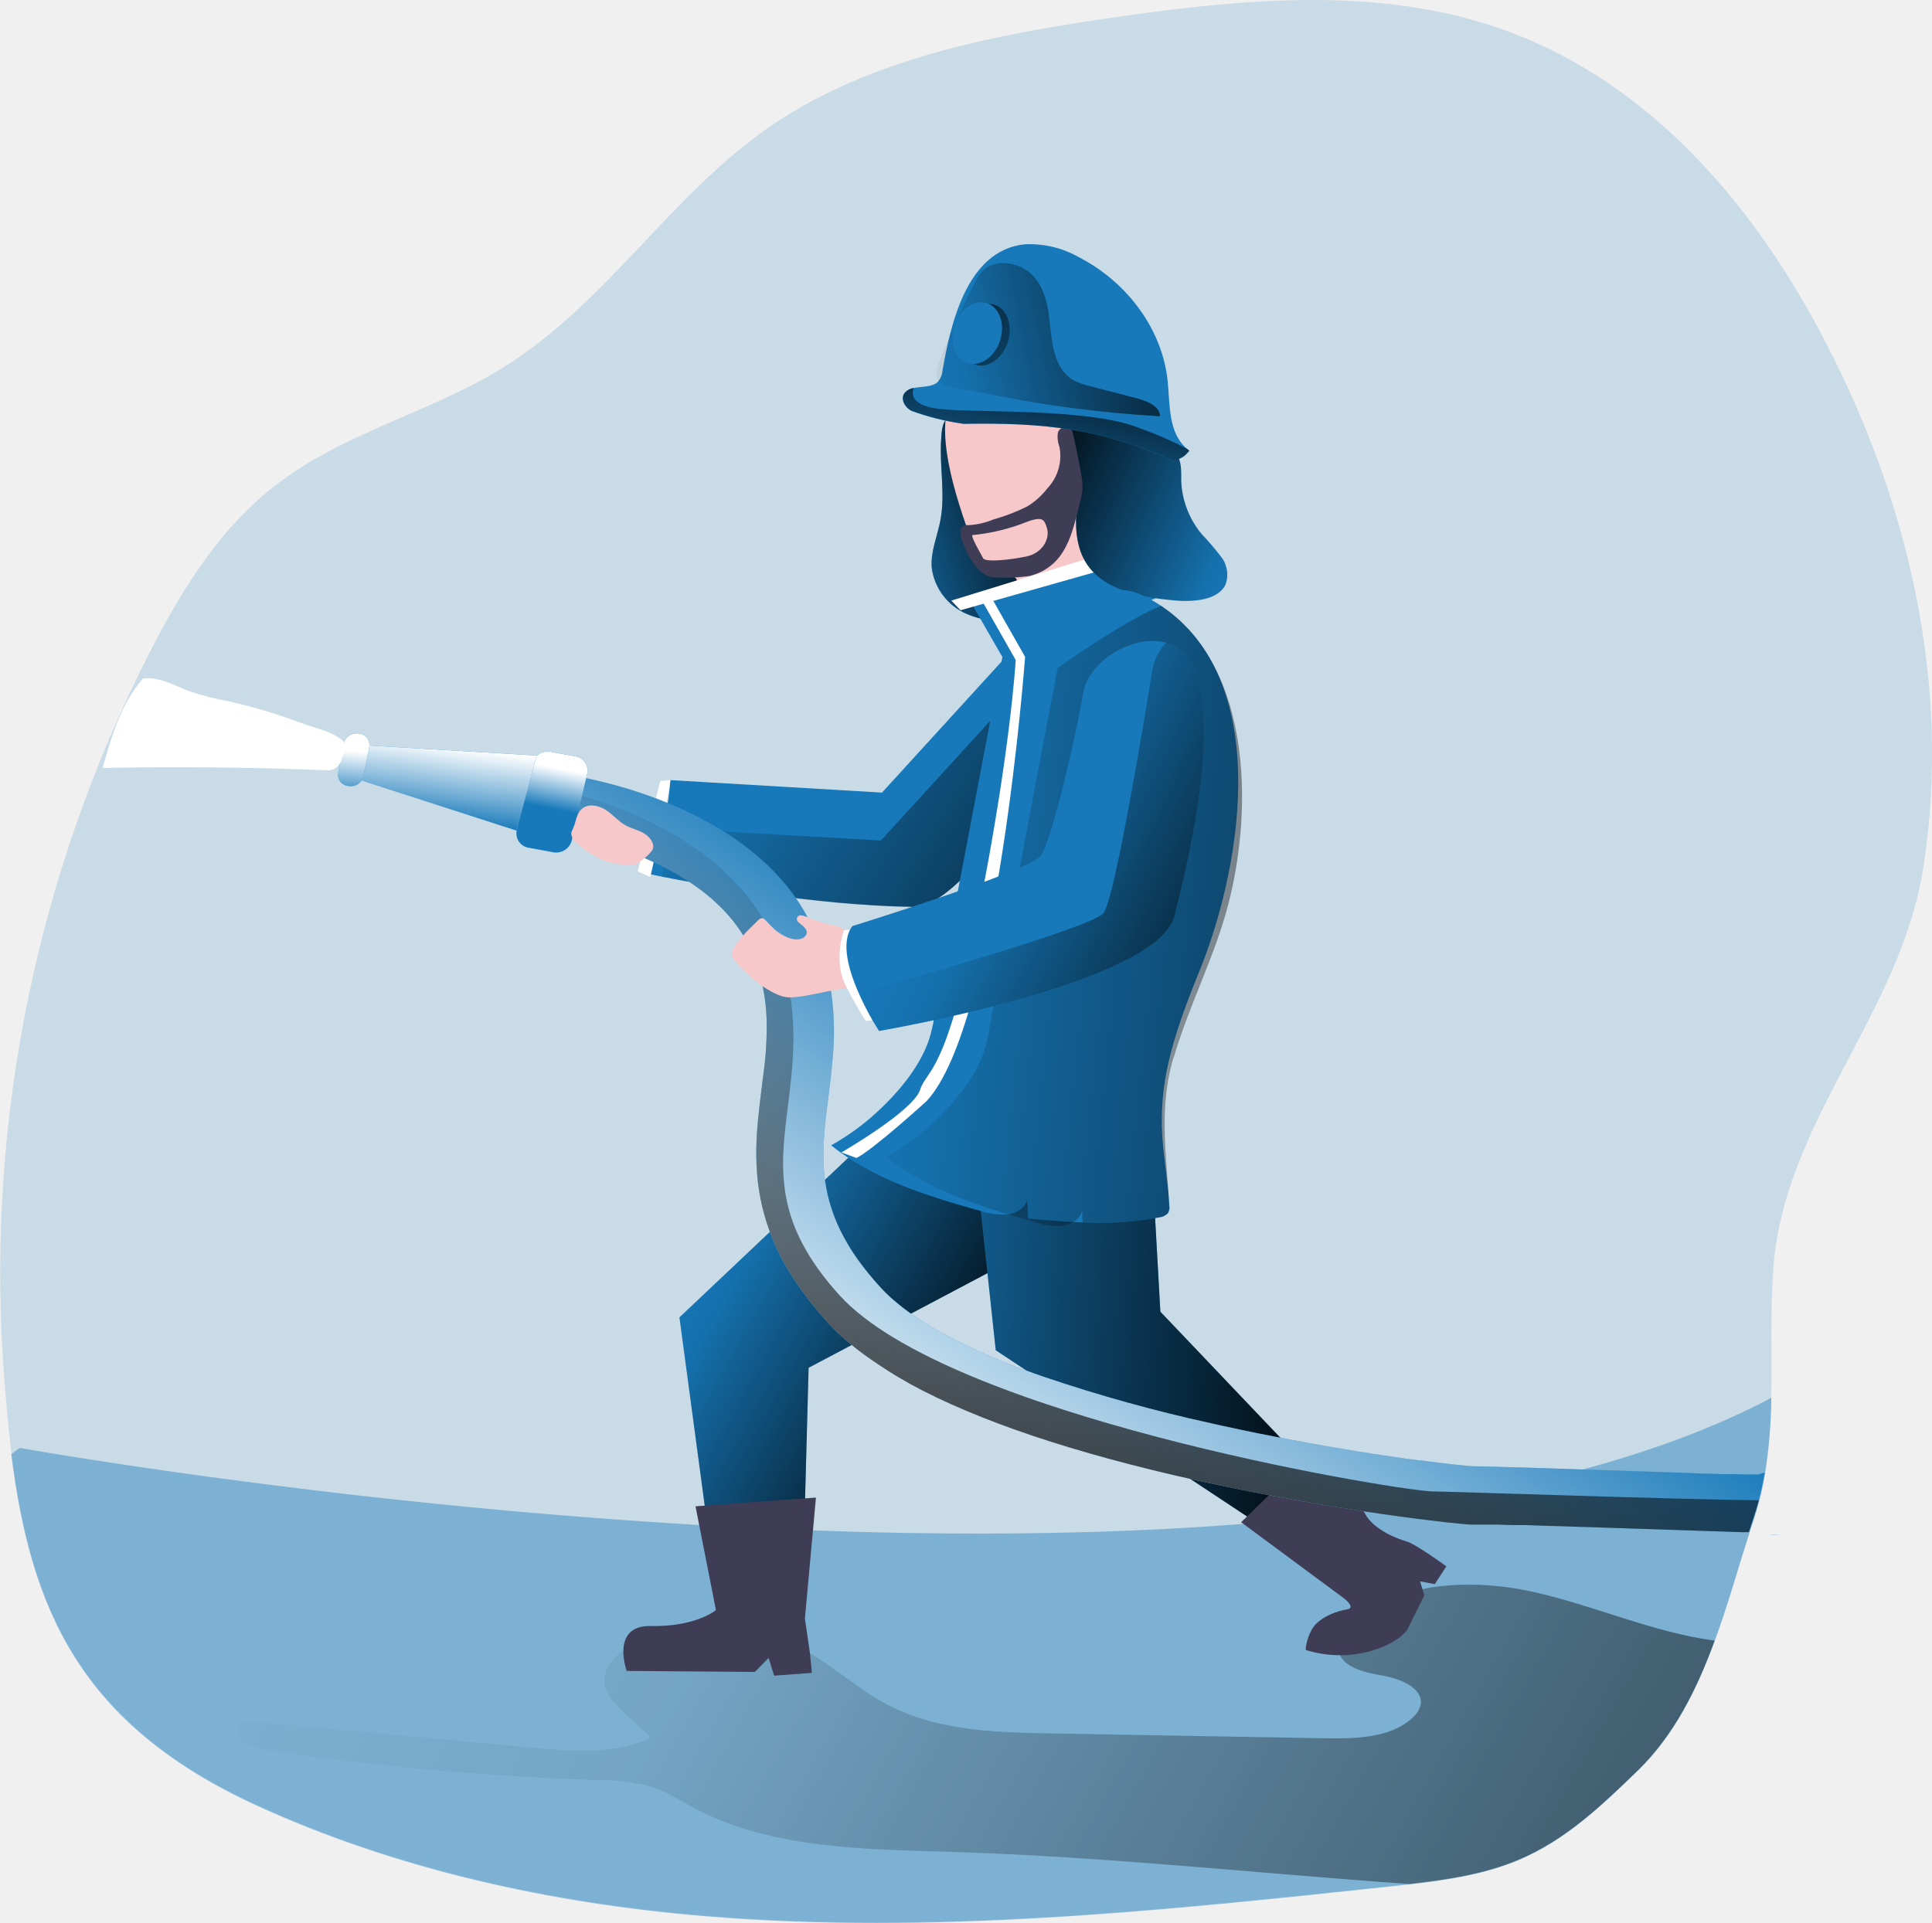
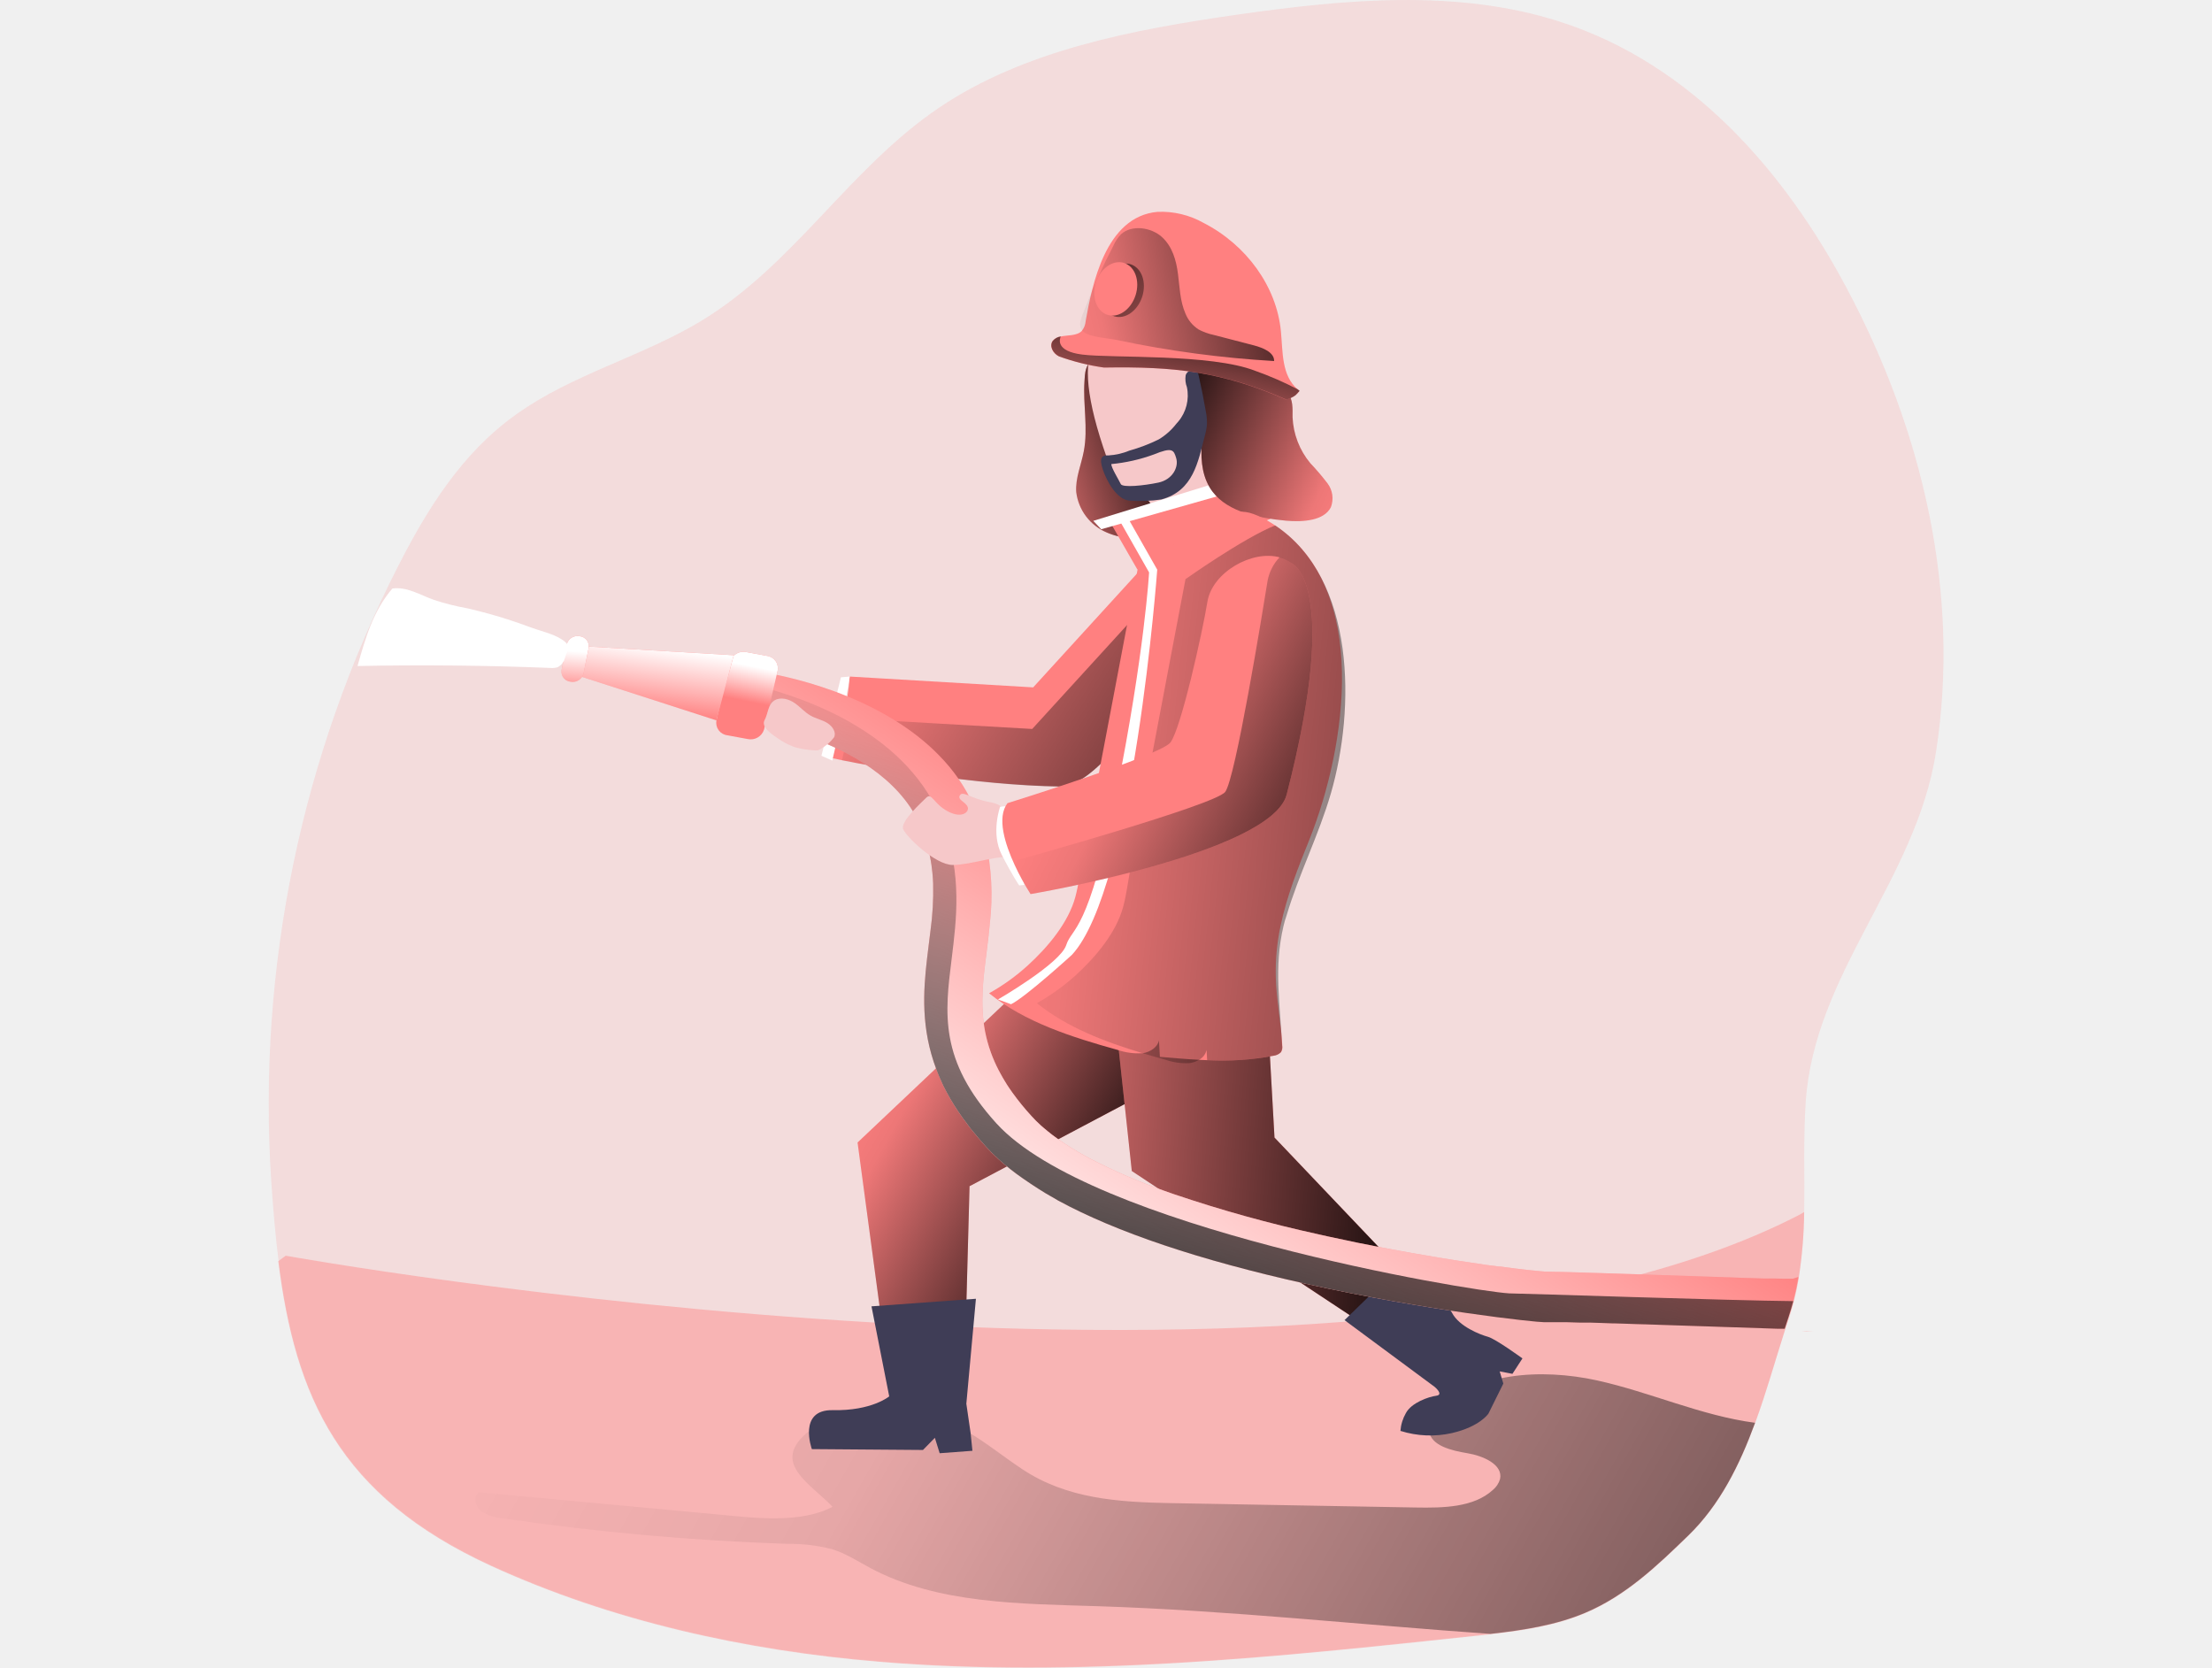
- <svg xmlns="http://www.w3.org/2000/svg" xmlns:xlink="http://www.w3.org/1999/xlink" id="Layer_1" data-name="Layer 1" viewBox="0 0 349.65 348.03">
+ <svg xmlns="http://www.w3.org/2000/svg" xmlns:xlink="http://www.w3.org/1999/xlink" id="Layer_1" data-name="Layer 1" viewBox="0 0 349.65 348.03" width="406" height="306" class="illustration styles_illustrationTablet__1DWOa">
  <defs>
    <linearGradient id="linear-gradient" x1="500.83" y1="470.77" x2="102.96" y2="244.88" gradientUnits="userSpaceOnUse">
      <stop offset="0.01" />
      <stop offset="0.83" stop-opacity="0.07" />
      <stop offset="1" stop-opacity="0" />
    </linearGradient>
    <linearGradient id="linear-gradient-2" x1="226.01" y1="90.15" x2="186.07" y2="102.02" xlink:href="#linear-gradient" />
    <linearGradient id="linear-gradient-3" x1="218.1" y1="253.56" x2="160.25" y2="221.46" xlink:href="#linear-gradient" />
    <linearGradient id="linear-gradient-4" x1="262.84" y1="190.59" x2="151.17" y2="121.91" xlink:href="#linear-gradient" />
    <linearGradient id="linear-gradient-5" x1="282.6" y1="240.86" x2="174.45" y2="233.33" xlink:href="#linear-gradient" />
    <linearGradient id="linear-gradient-6" x1="217.44" y1="83.51" x2="263.06" y2="103.84" xlink:href="#linear-gradient" />
    <linearGradient id="linear-gradient-7" x1="354.26" y1="178.62" x2="173.51" y2="159.99" xlink:href="#linear-gradient" />
    <linearGradient id="linear-gradient-8" x1="254.53" y1="193.74" x2="197.6" y2="277.5" gradientUnits="userSpaceOnUse">
      <stop offset="0.02" stop-color="#fff" stop-opacity="0" />
      <stop offset="0.39" stop-color="#fff" stop-opacity="0.39" />
      <stop offset="1" stop-color="#fff" />
    </linearGradient>
    <linearGradient id="linear-gradient-9" x1="216.58" y1="314.3" x2="260.42" y2="147.83" xlink:href="#linear-gradient" />
    <linearGradient id="linear-gradient-10" x1="273.15" y1="178.3" x2="206.18" y2="145.3" xlink:href="#linear-gradient" />
    <linearGradient id="linear-gradient-11" x1="134.19" y1="147.06" x2="135.69" y2="139.59" xlink:href="#linear-gradient-8" />
    <linearGradient id="linear-gradient-12" x1="79.45" y1="149.11" x2="81.34" y2="135.04" xlink:href="#linear-gradient-8" />
    <linearGradient id="linear-gradient-13" x1="97.92" y1="145.46" x2="98.73" y2="136.44" xlink:href="#linear-gradient-8" />
    <linearGradient id="linear-gradient-14" x1="262.52" y1="55.44" x2="197.24" y2="68.61" xlink:href="#linear-gradient" />
    <linearGradient id="linear-gradient-15" x1="227.44" y1="59.31" x2="219.36" y2="100.29" xlink:href="#linear-gradient" />
    <linearGradient id="linear-gradient-16" x1="195.15" y1="52.65" x2="233.38" y2="70.93" gradientTransform="translate(206.43 -160.24) rotate(72.32)" xlink:href="#linear-gradient" />
  </defs>
-   <path d="M382.67,157.5c-4.17,26.73-25.41,46.15-27.2,73.08-.51,7.6-.17,15.31-.32,22.94a93.89,93.89,0,0,1-1.18,14q-.42,2.49-1.07,5c-.28,1-.58,2.06-.92,3.08s-.59,1.79-.88,2.69h0C346.41,293,342.4,309.94,331,321c-6.4,6.2-13,12.56-21.58,16.16-7.14,3-15.16,3.9-23,4.74-41.26,4.41-82.9,8.83-124.28,5.39-28-2.33-55.85-8.5-81-20-31.92-14.63-40.92-35.41-44.47-63.63-.66-5.26-1.13-10.77-1.52-16.55A246.69,246.69,0,0,1,61.73,118.51C67.74,106.75,75,95,86.31,87,97.88,78.68,112.72,74.9,125,67.45,144.4,55.65,155.82,35.66,174.56,23,192.33,11,215,6.69,237,3.55,259.32.37,282.74-1.81,304,5c27.86,8.87,47.27,31.7,59.95,55.53C380,90.56,387.81,124.54,382.67,157.5Z" transform="translate(-34.58 -0.52)" fill="#1779ba" opacity="0.18" style="isolation:isolate" />
-   <path d="M355.15,253.52a93.89,93.89,0,0,1-1.18,14q-.42,2.49-1.07,5c-.28,1-.58,2.06-.92,3.08s-.59,1.79-.88,2.69h0c-2,6.24-3.84,12.88-6.2,19.3-3.21,8.76-7.34,17.12-13.94,23.52-6.4,6.2-13,12.56-21.58,16.16-6.15,2.59-12.94,3.61-19.73,4.38l-3.29.36c-41.26,4.41-82.9,8.83-124.28,5.39-28-2.33-55.85-8.5-81-20-31.92-14.63-40.92-35.41-44.47-63.63,1-.75,1.56-1.14,1.56-1.14s221.94,40,315.89-8.49Z" transform="translate(-34.58 -0.52)" fill="#1779ba" opacity="0.43" style="isolation:isolate" />
+   <path d="M382.67,157.5c-4.17,26.73-25.41,46.15-27.2,73.08-.51,7.6-.17,15.31-.32,22.94a93.89,93.89,0,0,1-1.18,14q-.42,2.49-1.07,5c-.28,1-.58,2.06-.92,3.08s-.59,1.79-.88,2.69h0C346.41,293,342.4,309.94,331,321c-6.4,6.2-13,12.56-21.58,16.16-7.14,3-15.16,3.9-23,4.74-41.26,4.41-82.9,8.83-124.28,5.39-28-2.33-55.85-8.5-81-20-31.92-14.63-40.92-35.41-44.47-63.63-.66-5.26-1.13-10.77-1.52-16.55A246.69,246.69,0,0,1,61.73,118.51C67.74,106.75,75,95,86.31,87,97.88,78.68,112.72,74.9,125,67.45,144.4,55.65,155.82,35.66,174.56,23,192.33,11,215,6.69,237,3.55,259.32.37,282.74-1.81,304,5c27.86,8.87,47.27,31.7,59.95,55.53C380,90.56,387.81,124.54,382.67,157.5Z" transform="translate(-34.58 -0.52)" fill="#ff8080" opacity="0.18" style="isolation: isolate;" />
+   <path d="M355.15,253.52a93.89,93.89,0,0,1-1.18,14q-.42,2.49-1.07,5c-.28,1-.58,2.06-.92,3.08s-.59,1.79-.88,2.69h0c-2,6.24-3.84,12.88-6.2,19.3-3.21,8.76-7.34,17.12-13.94,23.52-6.4,6.2-13,12.56-21.58,16.16-6.15,2.59-12.94,3.61-19.73,4.38l-3.29.36c-41.26,4.41-82.9,8.83-124.28,5.39-28-2.33-55.85-8.5-81-20-31.92-14.63-40.92-35.41-44.47-63.63,1-.75,1.56-1.14,1.56-1.14s221.94,40,315.89-8.49Z" transform="translate(-34.58 -0.52)" fill="#ff8080" opacity="0.43" style="isolation: isolate;" />
  <path d="M344.9,297.51c-3.21,8.76-7.34,17.12-13.94,23.52-6.4,6.2-13,12.56-21.58,16.16-6.15,2.59-12.94,3.61-19.73,4.38-27.32-1.91-54.58-4.9-82-5.78-16.23-.51-33.38-.5-47.33-7.91-2.67-1.42-5.2-3.1-8.12-4a35.54,35.54,0,0,0-9.17-1.1,533.23,533.23,0,0,1-59.38-5.3A9.81,9.81,0,0,1,79,316c-1.26-1-1.74-2.91-.55-4l50,4.65c7.48.7,17.15,1.95,23.87-1.61-4.67-4.88-12.49-8.93-5.75-15.1,4.73-4.33,14.69-5,21-4.57,10.74.72,16.16,6.35,24.31,11.79,9.29,6.2,20,6.92,31.27,7.12l50.92.91c5.71.1,12.11,0,16.1-3.67a4.62,4.62,0,0,0,1.5-2.29c.64-3-3.51-4.83-6.86-5.38s-7.58-1.59-7.95-4.6c-.2-1.52.77-3,1.87-4.13,7.6-8.19,21.54-9,33.13-6.47C323.05,291.11,333.55,296,344.9,297.51Z" transform="translate(-34.58 -0.52)" fill="url(#linear-gradient)" />
-   <path d="M204.77,94.71c-.54,2.85-1.78,5.63-1.58,8.51a10.55,10.55,0,0,0,6.37,8.45,14.94,14.94,0,0,0,11.54.12A9.31,9.31,0,0,0,225,109a7.72,7.72,0,0,0,1.43-4.31c.18-3.49-1.23-6.88-2.76-10.11a135,135,0,0,0-7-12.87A16.17,16.17,0,0,0,212.78,77c-1.39-1-4-2.14-5.87-1.39s-1.9,2.87-2,4.47C204.57,85,205.7,89.86,204.77,94.71Z" transform="translate(-34.58 -0.52)" fill="#1779ba" />
+   <path d="M204.77,94.71c-.54,2.85-1.78,5.63-1.58,8.51a10.55,10.55,0,0,0,6.37,8.45,14.94,14.94,0,0,0,11.54.12A9.31,9.31,0,0,0,225,109a7.72,7.72,0,0,0,1.43-4.31c.18-3.49-1.23-6.88-2.76-10.11a135,135,0,0,0-7-12.87A16.17,16.17,0,0,0,212.78,77c-1.39-1-4-2.14-5.87-1.39s-1.9,2.87-2,4.47C204.57,85,205.7,89.86,204.77,94.71Z" transform="translate(-34.58 -0.52)" fill="#ff8080" />
  <path d="M204.77,94.71c-.54,2.85-1.78,5.63-1.58,8.51a10.55,10.55,0,0,0,6.37,8.45,14.94,14.94,0,0,0,11.54.12A9.31,9.31,0,0,0,225,109a7.72,7.72,0,0,0,1.43-4.31c.18-3.49-1.23-6.88-2.76-10.11a135,135,0,0,0-7-12.87A16.17,16.17,0,0,0,212.78,77c-1.39-1-4-2.14-5.87-1.39s-1.9,2.87-2,4.47C204.57,85,205.7,89.86,204.77,94.71Z" transform="translate(-34.58 -0.52)" fill="url(#linear-gradient-2)" />
-   <path d="M201.1,197.81,157.54,239l6.72,50s11,3.85,15.52,1.3l1.14-42.18,36.49-19.31,24-27.65S214,188.67,201.1,197.81Z" transform="translate(-34.58 -0.52)" fill="#1779ba" />
+   <path d="M201.1,197.81,157.54,239l6.72,50s11,3.85,15.52,1.3l1.14-42.18,36.49-19.31,24-27.65S214,188.67,201.1,197.81Z" transform="translate(-34.58 -0.52)" fill="#ff8080" />
  <path d="M201.1,197.81,157.54,239l6.72,50s11,3.85,15.52,1.3l1.14-42.18,36.49-19.31,24-27.65S214,188.67,201.1,197.81Z" transform="translate(-34.58 -0.52)" fill="url(#linear-gradient-3)" />
-   <path d="M222.38,141.47s-.57,1-1.55,2.49h0c-3.87,6-14.09,20.81-20.94,20.71-18.11-.27-38.63-4.08-45.6-5.47l-2.46-.51a53.63,53.63,0,0,0,4.07-16.95L194.2,144l23.27-25.5Z" transform="translate(-34.58 -0.52)" fill="#1779ba" />
+   <path d="M222.38,141.47s-.57,1-1.55,2.49h0c-3.87,6-14.09,20.81-20.94,20.71-18.11-.27-38.63-4.08-45.6-5.47l-2.46-.51a53.63,53.63,0,0,0,4.07-16.95L194.2,144l23.27-25.5Z" transform="translate(-34.58 -0.52)" fill="#ff8080" />
  <path d="M155.9,141.74l-1.83.16L150,158.28l2.27,1S155.45,145.63,155.9,141.74Z" transform="translate(-34.58 -0.52)" fill="#fff" />
  <path d="M220.83,144h0c-3.87,6-14.09,20.81-20.94,20.71-18.11-.27-38.63-4.08-45.6-5.47a49.33,49.33,0,0,0,1.37-8.76L194,152.68l23.28-25.5Z" transform="translate(-34.58 -0.52)" fill="url(#linear-gradient-4)" />
-   <path d="M209.63,197l5.16,47.95,60.47,40s1.31-6,5.32-9.14l-36-37.84-2.29-40.79S220.72,186.08,209.63,197Z" transform="translate(-34.58 -0.52)" fill="#1779ba" />
+   <path d="M209.63,197l5.16,47.95,60.47,40s1.31-6,5.32-9.14l-36-37.84-2.29-40.79S220.72,186.08,209.63,197Z" transform="translate(-34.58 -0.52)" fill="#ff8080" />
  <path d="M209.63,197l5.16,47.95,60.47,40s1.31-6,5.32-9.14l-36-37.84-2.29-40.79S220.72,186.08,209.63,197Z" transform="translate(-34.58 -0.52)" fill="url(#linear-gradient-5)" />
  <path d="M211.42,101c2.55,6.49,6.6,2.21,7.27,4.76a27.93,27.93,0,0,1,0,12s15.45-2.49,20-6.13c0,0-3.29-8.62-1.48-13.27s6-12.11,2.23-18.45-10.88-12.82-21.24-12.64C205.9,67.45,200.71,73.68,211.42,101Z" transform="translate(-34.58 -0.52)" fill="#f6c8c9" />
-   <polygon points="175.79 109.16 181.37 118.87 209.11 108.33 206.97 99.44 175.79 109.16" fill="#1779ba" />
+   <polygon points="175.79 109.16 181.37 118.87 209.11 108.33 206.97 99.44 175.79 109.16" fill="#ff8080" />
  <polygon points="196.68 101.17 172.17 108.72 173.83 110.47 198.04 103.6 196.68 101.17" fill="#fff" />
-   <path d="M229.36,93.5c-.18,3.37.19,6.93,2.33,9.71,3.27,4.25,9.62,5.46,15.37,6,3.49.31,7.87,0,9.29-2.81a5.2,5.2,0,0,0-.71-5,49.94,49.94,0,0,0-3.57-4.18,16.06,16.06,0,0,1-3.72-9.63c0-1.77.14-3.72-1.07-5.12-1-1.13-2.61-1.6-4.14-2-2.7-.7-13.16-5-14.8-2.06-.47.84,1.55,6,1.58,7.38A67.5,67.5,0,0,1,229.36,93.5Z" transform="translate(-34.58 -0.52)" fill="#1779ba" />
+   <path d="M229.36,93.5c-.18,3.37.19,6.93,2.33,9.71,3.27,4.25,9.62,5.46,15.37,6,3.49.31,7.87,0,9.29-2.81a5.2,5.2,0,0,0-.71-5,49.94,49.94,0,0,0-3.57-4.18,16.06,16.06,0,0,1-3.72-9.63c0-1.77.14-3.72-1.07-5.12-1-1.13-2.61-1.6-4.14-2-2.7-.7-13.16-5-14.8-2.06-.47.84,1.55,6,1.58,7.38A67.5,67.5,0,0,1,229.36,93.5Z" transform="translate(-34.58 -0.52)" fill="#ff8080" />
  <path d="M229.36,93.5c-.18,3.37.19,6.93,2.33,9.71,3.27,4.25,9.62,5.46,15.37,6,3.49.31,7.87,0,9.29-2.81a5.2,5.2,0,0,0-.71-5,49.94,49.94,0,0,0-3.57-4.18,16.06,16.06,0,0,1-3.72-9.63c0-1.77.14-3.72-1.07-5.12-1-1.13-2.61-1.6-4.14-2-2.7-.7-13.16-5-14.8-2.06-.47.84,1.55,6,1.58,7.38A67.5,67.5,0,0,1,229.36,93.5Z" transform="translate(-34.58 -0.52)" fill="url(#linear-gradient-6)" />
-   <path d="M245.85,193.78a46.3,46.3,0,0,0-1,10.66c.1,4.75,1.12,9.56,1.36,14.33a2,2,0,0,1-.26,1.38,2.56,2.56,0,0,1-1.59.75,57.85,57.85,0,0,1-13.8.92l-1.69-.08c-2.75-.14-5.49-.38-8.22-.62-.07-1.15-.13-2.31-.19-3.47-.24,1.43-1.78,2.45-3.38,2.72l-.23,0a13.14,13.14,0,0,1-5-.69c-9.61-2.67-19.4-5.79-26.85-11.83a43.37,43.37,0,0,0,8.13-5.86c4.23-3.86,8.43-8.93,9.87-14.22.67-2.51,1-5.14,1.45-7.69q2.51-13.1,5-26.22c2.54-13.37,4-21.14,6.56-34.52,0,0,17-12,21.81-12,1.87,0,4.41,1.2,6.89,2.85,20,13.36,14.78,46.32,7.24,65.37C249.5,181.61,247.16,187.56,245.85,193.78Z" transform="translate(-34.58 -0.52)" fill="#1779ba" />
+   <path d="M245.85,193.78a46.3,46.3,0,0,0-1,10.66c.1,4.75,1.12,9.56,1.36,14.33a2,2,0,0,1-.26,1.38,2.56,2.56,0,0,1-1.59.75,57.85,57.85,0,0,1-13.8.92l-1.69-.08c-2.75-.14-5.49-.38-8.22-.62-.07-1.15-.13-2.31-.19-3.47-.24,1.43-1.78,2.45-3.38,2.72l-.23,0a13.14,13.14,0,0,1-5-.69c-9.61-2.67-19.4-5.79-26.85-11.83a43.37,43.37,0,0,0,8.13-5.86c4.23-3.86,8.43-8.93,9.87-14.22.67-2.51,1-5.14,1.45-7.69q2.51-13.1,5-26.22c2.54-13.37,4-21.14,6.56-34.52,0,0,17-12,21.81-12,1.87,0,4.41,1.2,6.89,2.85,20,13.36,14.78,46.32,7.24,65.37C249.5,181.61,247.16,187.56,245.85,193.78Z" transform="translate(-34.58 -0.52)" fill="#ff8080" />
  <path d="M213.86,108.43l6.24,11s-4.88,66.44-17.81,80.4c0,0-9.76,8.89-12.71,10.31l-2.72-1s13-7.5,14.24-11.34,4.59-2.21,10.49-31.74S218.4,120,218.4,120l-6.13-10.79Z" transform="translate(-34.58 -0.52)" fill="#fff" />
  <path d="M246.44,193.9c-2,8.56-.72,16-.27,24.87a2,2,0,0,1-.26,1.38,2.56,2.56,0,0,1-1.59.75,57.85,57.85,0,0,1-13.8.92l-.12-2.15a3.11,3.11,0,0,1-1.57,2.07,5.21,5.21,0,0,1-2,.69,13,13,0,0,1-5-.7c-1.58-.43-3.17-.89-4.75-1.36-8-2.41-15.87-5.42-22.1-10.45a44.7,44.7,0,0,0,8.14-5.86c4.23-3.87,8.43-8.93,9.86-14.23.68-2.5,1-5.15,1.46-7.68q2.49-13.11,5-26.22c2.55-13.38,4-21.15,6.56-34.52,0,0,12-8.51,18.72-11.22,16.88,11.24,16.72,38.36,11.64,55.9-2.53,8.72-6.69,16.86-9.27,25.56C246.81,192.41,246.61,193.16,246.44,193.9Z" transform="translate(-34.58 -0.52)" fill="url(#linear-gradient-7)" />
  <path d="M224.48,88.53l-.38.43a13.29,13.29,0,0,1-3.67,3.27,35.23,35.23,0,0,1-6.14,2.35,13.39,13.39,0,0,1-4.33,1c-1.47-.1-2,.56-1.22,2.93s2.91,6.32,5.58,6.51a30.46,30.46,0,0,0,6.62-.24c6.71-1.77,7.69-7.92,9.07-13.2a12.72,12.72,0,0,0,.47-2.43,11.82,11.82,0,0,0-.26-2.9c-.42-2.44-.91-4.88-1.46-7.3a1.77,1.77,0,0,0-.51-1c-.71-.58-1.94,0-2.21.87a4.92,4.92,0,0,0,.26,2.53A8.48,8.48,0,0,1,224.48,88.53Z" transform="translate(-34.58 -0.52)" fill="#3f3d56" />
  <path d="M210.52,97.39a35.41,35.41,0,0,0,8.85-2c3.88-1.58,4.17-1,4.7.8s-.74,4.44-3.75,5.07-7.47,1.09-7.83.3S210.45,98.08,210.52,97.39Z" transform="translate(-34.58 -0.52)" fill="#f6c8c9" />
  <path d="M271.2,264.39l-12,11.69L278,290s2,1.64.35,1.86-5.2,1.47-6.34,3.62a8.74,8.74,0,0,0-1.14,3.72,20.69,20.69,0,0,0,10.77.45c5.83-1.35,7.6-4.06,7.6-4.06l3.11-6.27-.76-2.54,2.66.51,2.09-3.22s-5.58-4.07-7.22-4.52-6-2.14-7.48-5S271.2,264.39,271.2,264.39Z" transform="translate(-34.58 -0.52)" fill="#3f3d56" />
  <path d="M160.45,273.2l21.8-1.58-2,21.91.89,6.09.38,3.73-6.84.51-1-3.22-2.48,2.54L148,303s-3-8.28,4.37-8.13c8.17.17,11.78-2.88,11.78-2.88Z" transform="translate(-34.58 -0.52)" fill="#3f3d56" />
-   <path d="M300.88,265.75h0Zm54.82,12.61-1,0,2.38.08Zm-2.91-10.93-1.08,0-1.11,0-1.71-.05-.59,0-1.79,0-2.48-.09c-1.25,0-2.54-.08-3.85-.13l-4.63-.15-2-.07c-15-.5-30.32-1-32.49-1H301l-.79-.06-.5-.05-1.64-.16-.83-.09c-.44-.05-.9-.1-1.39-.17l-.64-.07-2.36-.3-1-.14-.37,0-1.83-.25-.13,0-.72-.1-5.51-.82c-2.78-.43-5.81-.93-9-1.49l-.82-.14-1.11-.2-2-.36-1.87-.35-1.15-.21-1.91-.37-1.17-.24-2-.38c-2.14-.44-4.32-.9-6.52-1.38l-2-.45a280.51,280.51,0,0,1-30.3-8.42l-1.84-.65a120.69,120.69,0,0,1-15.52-6.72l-.68-.37-.24-.13-1.44-.81c-1.26-.74-2.47-1.5-3.61-2.27-.67-.46-1.32-.93-1.94-1.4s-1.22-.95-1.78-1.45c-.2-.16-.38-.32-.56-.48-.72-.65-1.4-1.32-2-2a52.32,52.32,0,0,1-4-4.92c-.19-.26-.37-.53-.55-.79-.36-.53-.69-1-1-1.56l-.46-.78c-.3-.51-.58-1-.83-1.51h0a28,28,0,0,1-1.62-3.7c-2.14-5.91-2-11.38-1.36-17.12.15-1.31.32-2.64.49-4,.24-1.92.49-3.89.67-5.93h0a51.29,51.29,0,0,0-.88-17c-.24-1-.52-2.05-.85-3.09-.22-.7-.46-1.4-.73-2.11a35.72,35.72,0,0,0-6-10.37c-.75-.9-1.53-1.76-2.35-2.58-.54-.55-1.09-1.08-1.66-1.6-13.91-12.63-34.74-15.54-35.88-15.69l-.52,3.16L135,151.17s.52.07,1.35.22l.69.13c.5.09,1.08.21,1.72.36l1.58.36,1.16.3c1.2.31,2.52.69,3.91,1.14l1.43.48.73.25c.49.18,1,.36,1.48.56,8.49,3.27,18.39,9.11,22.13,19.14.33.89.62,1.77.86,2.63.14.47.26.93.37,1.39.07.31.14.62.2.93.15.7.27,1.4.37,2.09s.14,1.13.2,1.69c.07.72.11,1.44.14,2.15a61,61,0,0,1-.56,9.84c-.11.92-.23,1.85-.35,2.78s-.23,1.87-.34,2.82c-.84,7.1-1.3,14.77,1.92,23.3.24.64.5,1.28.78,1.93h0c.42,1,.9,2,1.42,2.94h0a49.73,49.73,0,0,0,3.11,5c.24.35.48.7.74,1,.51.69,1,1.39,1.6,2.09.85,1.07,1.77,2.14,2.75,3.22.81.89,1.69,1.77,2.65,2.64.77.68,1.58,1.37,2.44,2.05s1.77,1.35,2.72,2q.72.51,1.47,1c.5.33,1,.66,1.53,1l1.6,1,.83.48c.57.31,1.13.64,1.72,1,12.22,6.65,29.57,12.48,51.87,17.43,25.32,5.62,47.81,8,49.64,8l.91,0H303l1.18,0h.45l.44,0h.56l2.55.08.71,0h.26l1.22,0,2.73.09,1.93.07h.38l1.64.05,3.21.11,1.9.05,3.15.11,1.87.06,2.41.08,1.83.06,1.87.06,4.21.14,2.1.07,10.16.34,1.32,0,1.11,0-1.11,0c.29-.9.58-1.8.88-2.69s.64-2.06.92-3.08q.64-2.48,1.07-5h-.15Z" transform="translate(-34.58 -0.52)" fill="#1779ba" />
+   <path d="M300.88,265.75h0Zm54.82,12.61-1,0,2.38.08Zm-2.91-10.93-1.08,0-1.11,0-1.71-.05-.59,0-1.79,0-2.48-.09c-1.25,0-2.54-.08-3.85-.13l-4.63-.15-2-.07c-15-.5-30.32-1-32.49-1H301l-.79-.06-.5-.05-1.64-.16-.83-.09c-.44-.05-.9-.1-1.39-.17l-.64-.07-2.36-.3-1-.14-.37,0-1.83-.25-.13,0-.72-.1-5.51-.82c-2.78-.43-5.81-.93-9-1.49l-.82-.14-1.11-.2-2-.36-1.87-.35-1.15-.21-1.91-.37-1.17-.24-2-.38c-2.14-.44-4.32-.9-6.52-1.38l-2-.45a280.51,280.51,0,0,1-30.3-8.42l-1.84-.65a120.69,120.69,0,0,1-15.52-6.72l-.68-.37-.24-.13-1.44-.81c-1.26-.74-2.47-1.5-3.61-2.27-.67-.46-1.32-.93-1.94-1.4s-1.22-.95-1.78-1.45c-.2-.16-.38-.32-.56-.48-.72-.65-1.4-1.32-2-2a52.32,52.32,0,0,1-4-4.92c-.19-.26-.37-.53-.55-.79-.36-.53-.69-1-1-1.56l-.46-.78c-.3-.51-.58-1-.83-1.51h0a28,28,0,0,1-1.62-3.7c-2.14-5.91-2-11.38-1.36-17.12.15-1.31.32-2.64.49-4,.24-1.92.49-3.89.67-5.93h0a51.29,51.29,0,0,0-.88-17c-.24-1-.52-2.05-.85-3.09-.22-.7-.46-1.4-.73-2.11a35.72,35.72,0,0,0-6-10.37c-.75-.9-1.53-1.76-2.35-2.58-.54-.55-1.09-1.08-1.66-1.6-13.91-12.63-34.74-15.54-35.88-15.69l-.52,3.16L135,151.17s.52.07,1.35.22l.69.13c.5.09,1.08.21,1.72.36l1.58.36,1.16.3c1.2.31,2.52.69,3.91,1.14l1.43.48.73.25c.49.18,1,.36,1.48.56,8.49,3.27,18.39,9.11,22.13,19.14.33.89.62,1.77.86,2.63.14.47.26.93.37,1.39.07.31.14.62.2.93.15.7.27,1.4.37,2.09s.14,1.13.2,1.69c.07.72.11,1.44.14,2.15a61,61,0,0,1-.56,9.84c-.11.92-.23,1.85-.35,2.78s-.23,1.87-.34,2.82c-.84,7.1-1.3,14.77,1.92,23.3.24.64.5,1.28.78,1.93h0c.42,1,.9,2,1.42,2.94h0a49.73,49.73,0,0,0,3.11,5c.24.35.48.7.74,1,.51.69,1,1.39,1.6,2.09.85,1.07,1.77,2.14,2.75,3.22.81.89,1.69,1.77,2.65,2.64.77.68,1.58,1.37,2.44,2.05s1.77,1.35,2.72,2q.72.51,1.47,1c.5.33,1,.66,1.53,1l1.6,1,.83.48c.57.31,1.13.64,1.72,1,12.22,6.65,29.57,12.48,51.87,17.43,25.32,5.62,47.81,8,49.64,8l.91,0H303l1.18,0h.45l.44,0h.56l2.55.08.71,0h.26l1.22,0,2.73.09,1.93.07h.38l1.64.05,3.21.11,1.9.05,3.15.11,1.87.06,2.41.08,1.83.06,1.87.06,4.21.14,2.1.07,10.16.34,1.32,0,1.11,0-1.11,0c.29-.9.58-1.8.88-2.69s.64-2.06.92-3.08q.64-2.48,1.07-5h-.15Z" transform="translate(-34.58 -0.52)" fill="#ff8080" />
  <path d="M352.79,267.43l-1.08,0-1.11,0-1.71-.05-.59,0-1.79,0-2.48-.09-3.85-.13-4.63-.15-2-.07c-15-.5-30.32-1-32.49-1H301l-.79-.06a4.7,4.7,0,0,1-.5-.05l-1.64-.16-.83-.09c-.44-.05-.9-.1-1.39-.17l-.64-.07-2.36-.3-1-.14-.37,0-1.83-.25-.13,0-.72-.1-5.51-.82c-2.78-.44-5.81-.94-9-1.49l-.82-.14-1.11-.2-2-.36-1.87-.35-1.15-.21-1.91-.37-1.17-.24-2-.38c-2.14-.44-4.32-.9-6.52-1.38l-2-.45a280.51,280.51,0,0,1-30.3-8.42l-1.84-.65a120.69,120.69,0,0,1-15.52-6.72l-.68-.37-.24-.13-1.44-.81c-1.26-.74-2.47-1.5-3.61-2.27-.67-.46-1.32-.93-1.94-1.4s-1.22-1-1.78-1.45c-.2-.16-.38-.32-.56-.48-.72-.66-1.4-1.33-2-2a54.16,54.16,0,0,1-4-4.92c-.19-.26-.37-.53-.55-.79-.35-.53-.68-1-1-1.56l-.46-.78c-.29-.51-.57-1-.83-1.51h0a31.57,31.57,0,0,1-1.62-3.7c-2.14-5.91-2-11.38-1.36-17.12.14-1.31.31-2.64.48-4,.24-1.92.49-3.89.68-5.93h0a51.29,51.29,0,0,0-.88-17c-.24-1-.52-2.05-.85-3.09-.22-.7-.46-1.4-.73-2.11a35.72,35.72,0,0,0-6-10.37c-.75-.9-1.53-1.76-2.35-2.58-.54-.55-1.1-1.08-1.66-1.6-13.91-12.63-34.74-15.54-35.88-15.69l-.52,3.16L135,151.17s.52.07,1.35.22l.69.13c.5.1,1.08.21,1.72.36l1.58.36,1.16.3c1.2.32,2.52.7,3.91,1.14l1.43.48.73.25c.49.18,1,.36,1.48.56,8.49,3.27,18.39,9.11,22.13,19.14.33.89.62,1.77.86,2.63.14.47.26.93.37,1.39.07.31.14.62.2.93.15.7.27,1.4.37,2.09s.14,1.13.2,1.69c.07.72.11,1.44.14,2.15a61,61,0,0,1-.56,9.84c-.1.92-.23,1.85-.34,2.78s-.24,1.87-.35,2.82c-.84,7.1-1.3,14.77,1.92,23.3.23.64.5,1.29.78,1.93h0c.42,1,.89,2,1.42,2.94h0a48.66,48.66,0,0,0,3.11,5c.24.35.48.7.74,1,.51.7,1,1.4,1.6,2.09.85,1.07,1.77,2.14,2.75,3.22.81.89,1.69,1.77,2.65,2.64.77.69,1.58,1.38,2.44,2.05s1.77,1.36,2.72,2q.72.51,1.47,1c.5.33,1,.66,1.53,1l1.6,1,.83.48c.57.31,1.13.64,1.72,1,12.22,6.65,29.57,12.48,51.87,17.43,25.32,5.62,47.81,8,49.64,8l.91,0H303l1.18,0h.45l.44,0h.56l2.55.08.71,0h.26l1.22,0,2.73.09,1.93.07h.38l1.64.05,3.21.11,1.9.05,3.15.11,1.87.06,2.41.08,1.83.06,1.87.06,4.21.14,2.1.07,10.16.34,1.32,0c.29-.9.58-1.8.88-2.69s.64-2.06.92-3.08q.64-2.48,1.07-5h-.15Z" transform="translate(-34.58 -0.52)" fill="url(#linear-gradient-8)" />
  <path d="M293.53,267.56h0Zm0,2.93c-8.7-.54-87.32-13.8-107-35.48-12-13.21-10.77-23-9.34-34.38,1-8.17,2.21-17.43-1.78-28.12-7-18.67-28.08-26.18-39.1-28.89L135,151.17s.52.07,1.35.22l.69.13c.5.1,1.08.21,1.72.36l1.58.36,1.16.3c1.2.32,2.52.7,3.91,1.14l1.43.48.73.25c.49.18,1,.36,1.48.56,8.49,3.27,18.39,9.11,22.13,19.14.33.89.62,1.77.86,2.63.14.47.26.93.37,1.39.07.31.14.62.2.93.15.7.27,1.4.37,2.09s.14,1.13.2,1.69c.07.72.11,1.44.14,2.15a61,61,0,0,1-.56,9.84c-.1.92-.23,1.85-.34,2.78s-.24,1.87-.35,2.82c-.84,7.1-1.3,14.77,1.92,23.3.23.64.5,1.29.78,1.93h0c.42,1,.89,2,1.42,2.94h0a48.66,48.66,0,0,0,3.11,5c.24.35.48.7.74,1,.51.7,1,1.4,1.6,2.09.85,1.07,1.77,2.14,2.75,3.22.81.89,1.69,1.77,2.65,2.64.77.69,1.58,1.38,2.44,2.05s1.77,1.36,2.72,2q.72.51,1.47,1c.5.33,1,.66,1.53,1l1.6,1,.83.48c.57.31,1.13.64,1.72,1,12.22,6.65,29.57,12.48,51.87,17.43,25.32,5.62,47.81,8,49.64,8l.91,0H303l1.18,0h.45l.44,0h.56l2.55.08.71,0h.26l1.22,0,2.73.09,1.93.07h.38l1.64.05,3.21.11,1.9.05,3.15.11,1.87.06,2.41.08,1.83.06,1.87.06,4.21.14,2.1.07,10.16.34,1.32,0c.29-.9.58-1.8.88-2.69s.64-2.06.92-3.08C340.12,272,297.25,270.54,293.51,270.49Z" transform="translate(-34.58 -0.52)" fill="url(#linear-gradient-9)" />
  <path d="M195.72,170s-5.52,1.2-6.64.67-.39-2.07-4.08-2.75-5.46-2.38-6.08-1.42,1.1,1.35,1.58,2.39-1.09,2.6-4.1,1-3.36-4-4.51-2.87-5.41,5-4.84,6.54,6.68,7.49,10.36,7.51,10.18-2.29,12.57-1.57,7.3-2.25,7.3-2.25" transform="translate(-34.58 -0.52)" fill="#f6c8c9" />
  <path d="M188.62,168.8l-1.31.1s-2,5.51.34,10.06,3.63,6.37,3.63,6.37l1.08-.1Z" transform="translate(-34.58 -0.52)" fill="#fff" />
-   <path d="M247.12,166.37c-3.16,12.25-53.46,20.78-53.46,20.78a51.74,51.74,0,0,1-3.33-6.09c-2-4.34-3.78-9.9-1.49-12.89,0,0,31.81-9.89,34-12.65s6.7-23,7.73-29.36c1-6.2,9.36-10.92,15.12-9.29A7,7,0,0,1,248,118S258.67,121.65,247.12,166.37Z" transform="translate(-34.58 -0.52)" fill="#1779ba" />
+   <path d="M247.12,166.37c-3.16,12.25-53.46,20.78-53.46,20.78a51.74,51.74,0,0,1-3.33-6.09c-2-4.34-3.78-9.9-1.49-12.89,0,0,31.81-9.89,34-12.65s6.7-23,7.73-29.36c1-6.2,9.36-10.92,15.12-9.29A7,7,0,0,1,248,118S258.67,121.65,247.12,166.37Z" transform="translate(-34.58 -0.52)" fill="#ff8080" />
  <path d="M247.12,166.37c-3.16,12.25-53.46,20.78-53.46,20.78a51.74,51.74,0,0,1-3.33-6.09,4.35,4.35,0,0,1,.55-1s41.25-11.48,43.4-14.23,7.82-37.65,8.85-44.05a9.71,9.71,0,0,1,2.52-4.95A7,7,0,0,1,248,118S258.67,121.65,247.12,166.37Z" transform="translate(-34.58 -0.52)" fill="url(#linear-gradient-10)" />
-   <path d="M130.35,154l4.23.78a2.93,2.93,0,0,0,3.45-2l2.84-12.3a2.61,2.61,0,0,0-2.26-3.06l-4.24-.78a2.91,2.91,0,0,0-3.44,2l-2.85,12.29A2.62,2.62,0,0,0,130.35,154Z" transform="translate(-34.58 -0.52)" fill="#1779ba" />
+   <path d="M130.35,154l4.23.78a2.93,2.93,0,0,0,3.45-2l2.84-12.3a2.61,2.61,0,0,0-2.26-3.06l-4.24-.78a2.91,2.91,0,0,0-3.44,2l-2.85,12.29A2.62,2.62,0,0,0,130.35,154Z" transform="translate(-34.58 -0.52)" fill="#ff8080" />
  <path d="M130.35,154l4.23.78a2.93,2.93,0,0,0,3.45-2l2.84-12.3a2.61,2.61,0,0,0-2.26-3.06l-4.24-.78a2.91,2.91,0,0,0-3.44,2l-2.85,12.29A2.62,2.62,0,0,0,130.35,154Z" transform="translate(-34.58 -0.52)" fill="url(#linear-gradient-11)" />
  <path d="M152.61,154.46c.56-1.05-.27-2.31-1.35-3s-2.4-.93-3.5-1.55c-1.27-.72-2.19-1.84-3.38-2.66s-2.94-1.3-4.18-.53c-1.41.88-1.32,2.74-2.07,4.12s1.34,2.82,2.56,3.66a14.94,14.94,0,0,0,3.61,1.94,17.67,17.67,0,0,0,4.11.69,2.49,2.49,0,0,0,.86,0,2.17,2.17,0,0,0,.63-.31A9.34,9.34,0,0,0,152.61,154.46Z" transform="translate(-34.58 -0.52)" fill="#f6c8c9" />
-   <polygon points="97.11 136.77 65.81 134.9 64.54 141 93.5 150.37 97.11 136.77" fill="#1779ba" />
+   <polygon points="97.11 136.77 65.81 134.9 64.54 141 93.5 150.37 97.11 136.77" fill="#ff8080" />
  <polygon points="97.11 136.77 65.81 134.9 64.54 141 93.5 150.37 97.11 136.77" fill="url(#linear-gradient-12)" />
-   <path d="M97.63,142.82h0a2.1,2.1,0,0,1-1.88-2.41L96.83,135a2.33,2.33,0,0,1,2.71-1.68h0a2.11,2.11,0,0,1,1.88,2.41l-1.09,5.39A2.31,2.31,0,0,1,97.63,142.82Z" transform="translate(-34.58 -0.52)" fill="#1779ba" />
+   <path d="M97.63,142.82h0a2.1,2.1,0,0,1-1.88-2.41L96.83,135a2.33,2.33,0,0,1,2.71-1.68h0a2.11,2.11,0,0,1,1.88,2.41l-1.09,5.39A2.31,2.31,0,0,1,97.63,142.82Z" transform="translate(-34.58 -0.52)" fill="#ff8080" />
  <path d="M97.63,142.82h0a2.1,2.1,0,0,1-1.88-2.41L96.83,135a2.33,2.33,0,0,1,2.71-1.68h0a2.11,2.11,0,0,1,1.88,2.41l-1.09,5.39A2.31,2.31,0,0,1,97.63,142.82Z" transform="translate(-34.58 -0.52)" fill="url(#linear-gradient-13)" />
-   <path d="M249.81,82.11a4,4,0,0,1-.85.9h0a4.68,4.68,0,0,1-2,.89c-13.38-5.77-23.14-6.9-38-6.65a46.61,46.61,0,0,1-9.41-2.34c-1.26-.63-2.08-2.18-1.27-3.25a2.62,2.62,0,0,1,1.65-.9c1.48-.31,3.36-.12,4.38-1.12a3.62,3.62,0,0,0,.85-2.1c1.32-7.38,4.09-21.84,15-22.8a18,18,0,0,1,9.62,2.31c9,4.62,15.23,13.32,16.13,22.55.43,4.29.08,9.3,3.52,12.2C249.55,81.91,249.67,82,249.81,82.11Z" transform="translate(-34.58 -0.52)" fill="#1779ba" />
+   <path d="M249.81,82.11a4,4,0,0,1-.85.9h0a4.68,4.68,0,0,1-2,.89c-13.38-5.77-23.14-6.9-38-6.65a46.61,46.61,0,0,1-9.41-2.34c-1.26-.63-2.08-2.18-1.27-3.25a2.62,2.62,0,0,1,1.65-.9c1.48-.31,3.36-.12,4.38-1.12a3.62,3.62,0,0,0,.85-2.1c1.32-7.38,4.09-21.84,15-22.8a18,18,0,0,1,9.62,2.31c9,4.62,15.23,13.32,16.13,22.55.43,4.29.08,9.3,3.52,12.2C249.55,81.91,249.67,82,249.81,82.11Z" transform="translate(-34.58 -0.52)" fill="#ff8080" />
  <path d="M244.5,75.88c.05-1.8-2.29-2.76-4.23-3.27l-8.39-2.18a11.77,11.77,0,0,1-3.17-1.15A7.11,7.11,0,0,1,226,66c-1.15-2.62-1.21-5.51-1.57-8.31s-1.16-5.73-3.39-7.73-6.29-2.58-8.49-.55a7.88,7.88,0,0,0-1.63,2.46,119.09,119.09,0,0,0-5.77,12.74c-.59,1.64-1.95,3.81-.46,5.16,1.23,1.12,5.35,1.37,7,1.72A218.73,218.73,0,0,0,244.5,75.88Z" transform="translate(-34.58 -0.52)" fill="url(#linear-gradient-14)" />
  <path d="M249.81,82.11,249,83h0a4.68,4.68,0,0,1-2,.89c-13.38-5.77-23.14-6.9-38-6.65a46.61,46.61,0,0,1-9.41-2.34c-1.26-.63-2.08-2.18-1.27-3.25a2.62,2.62,0,0,1,1.65-.9c-.21.44-1.23,3.06,4.46,3.78,6.22.79,26.87-.22,36.11,3.39a68.46,68.46,0,0,1,8.89,3.87C249.81,82.05,249.81,82.11,249.81,82.11Z" transform="translate(-34.58 -0.52)" fill="url(#linear-gradient-15)" />
  <ellipse cx="212.85" cy="61.11" rx="5.69" ry="4.34" transform="translate(55.39 244.83) rotate(-72.32)" fill="url(#linear-gradient-16)" />
-   <ellipse cx="211.46" cy="60.83" rx="5.69" ry="4.34" transform="translate(54.69 243.3) rotate(-72.32)" fill="#1779ba" />
+   <ellipse cx="211.46" cy="60.83" rx="5.69" ry="4.34" transform="translate(54.69 243.3) rotate(-72.32)" fill="#ff8080" />
  <path d="M257.74,114.77" transform="translate(-34.58 -0.52)" fill="#fff" />
  <path d="M76.08,127.5a51.93,51.93,0,0,1-7-1.77c-2.83-1-5.62-2.81-8.65-2.36-4,4.64-5.68,10.5-7.27,16.17q20.08-.4,40.18.4a4,4,0,0,0,1.54-.13,3,3,0,0,0,1.59-2c.79-2.22,1.14-2.66-.77-3.88-1.73-1.12-4.42-1.72-6.4-2.45A102,102,0,0,0,76.08,127.5Z" transform="translate(-34.58 -0.52)" fill="#fff" />
</svg>
